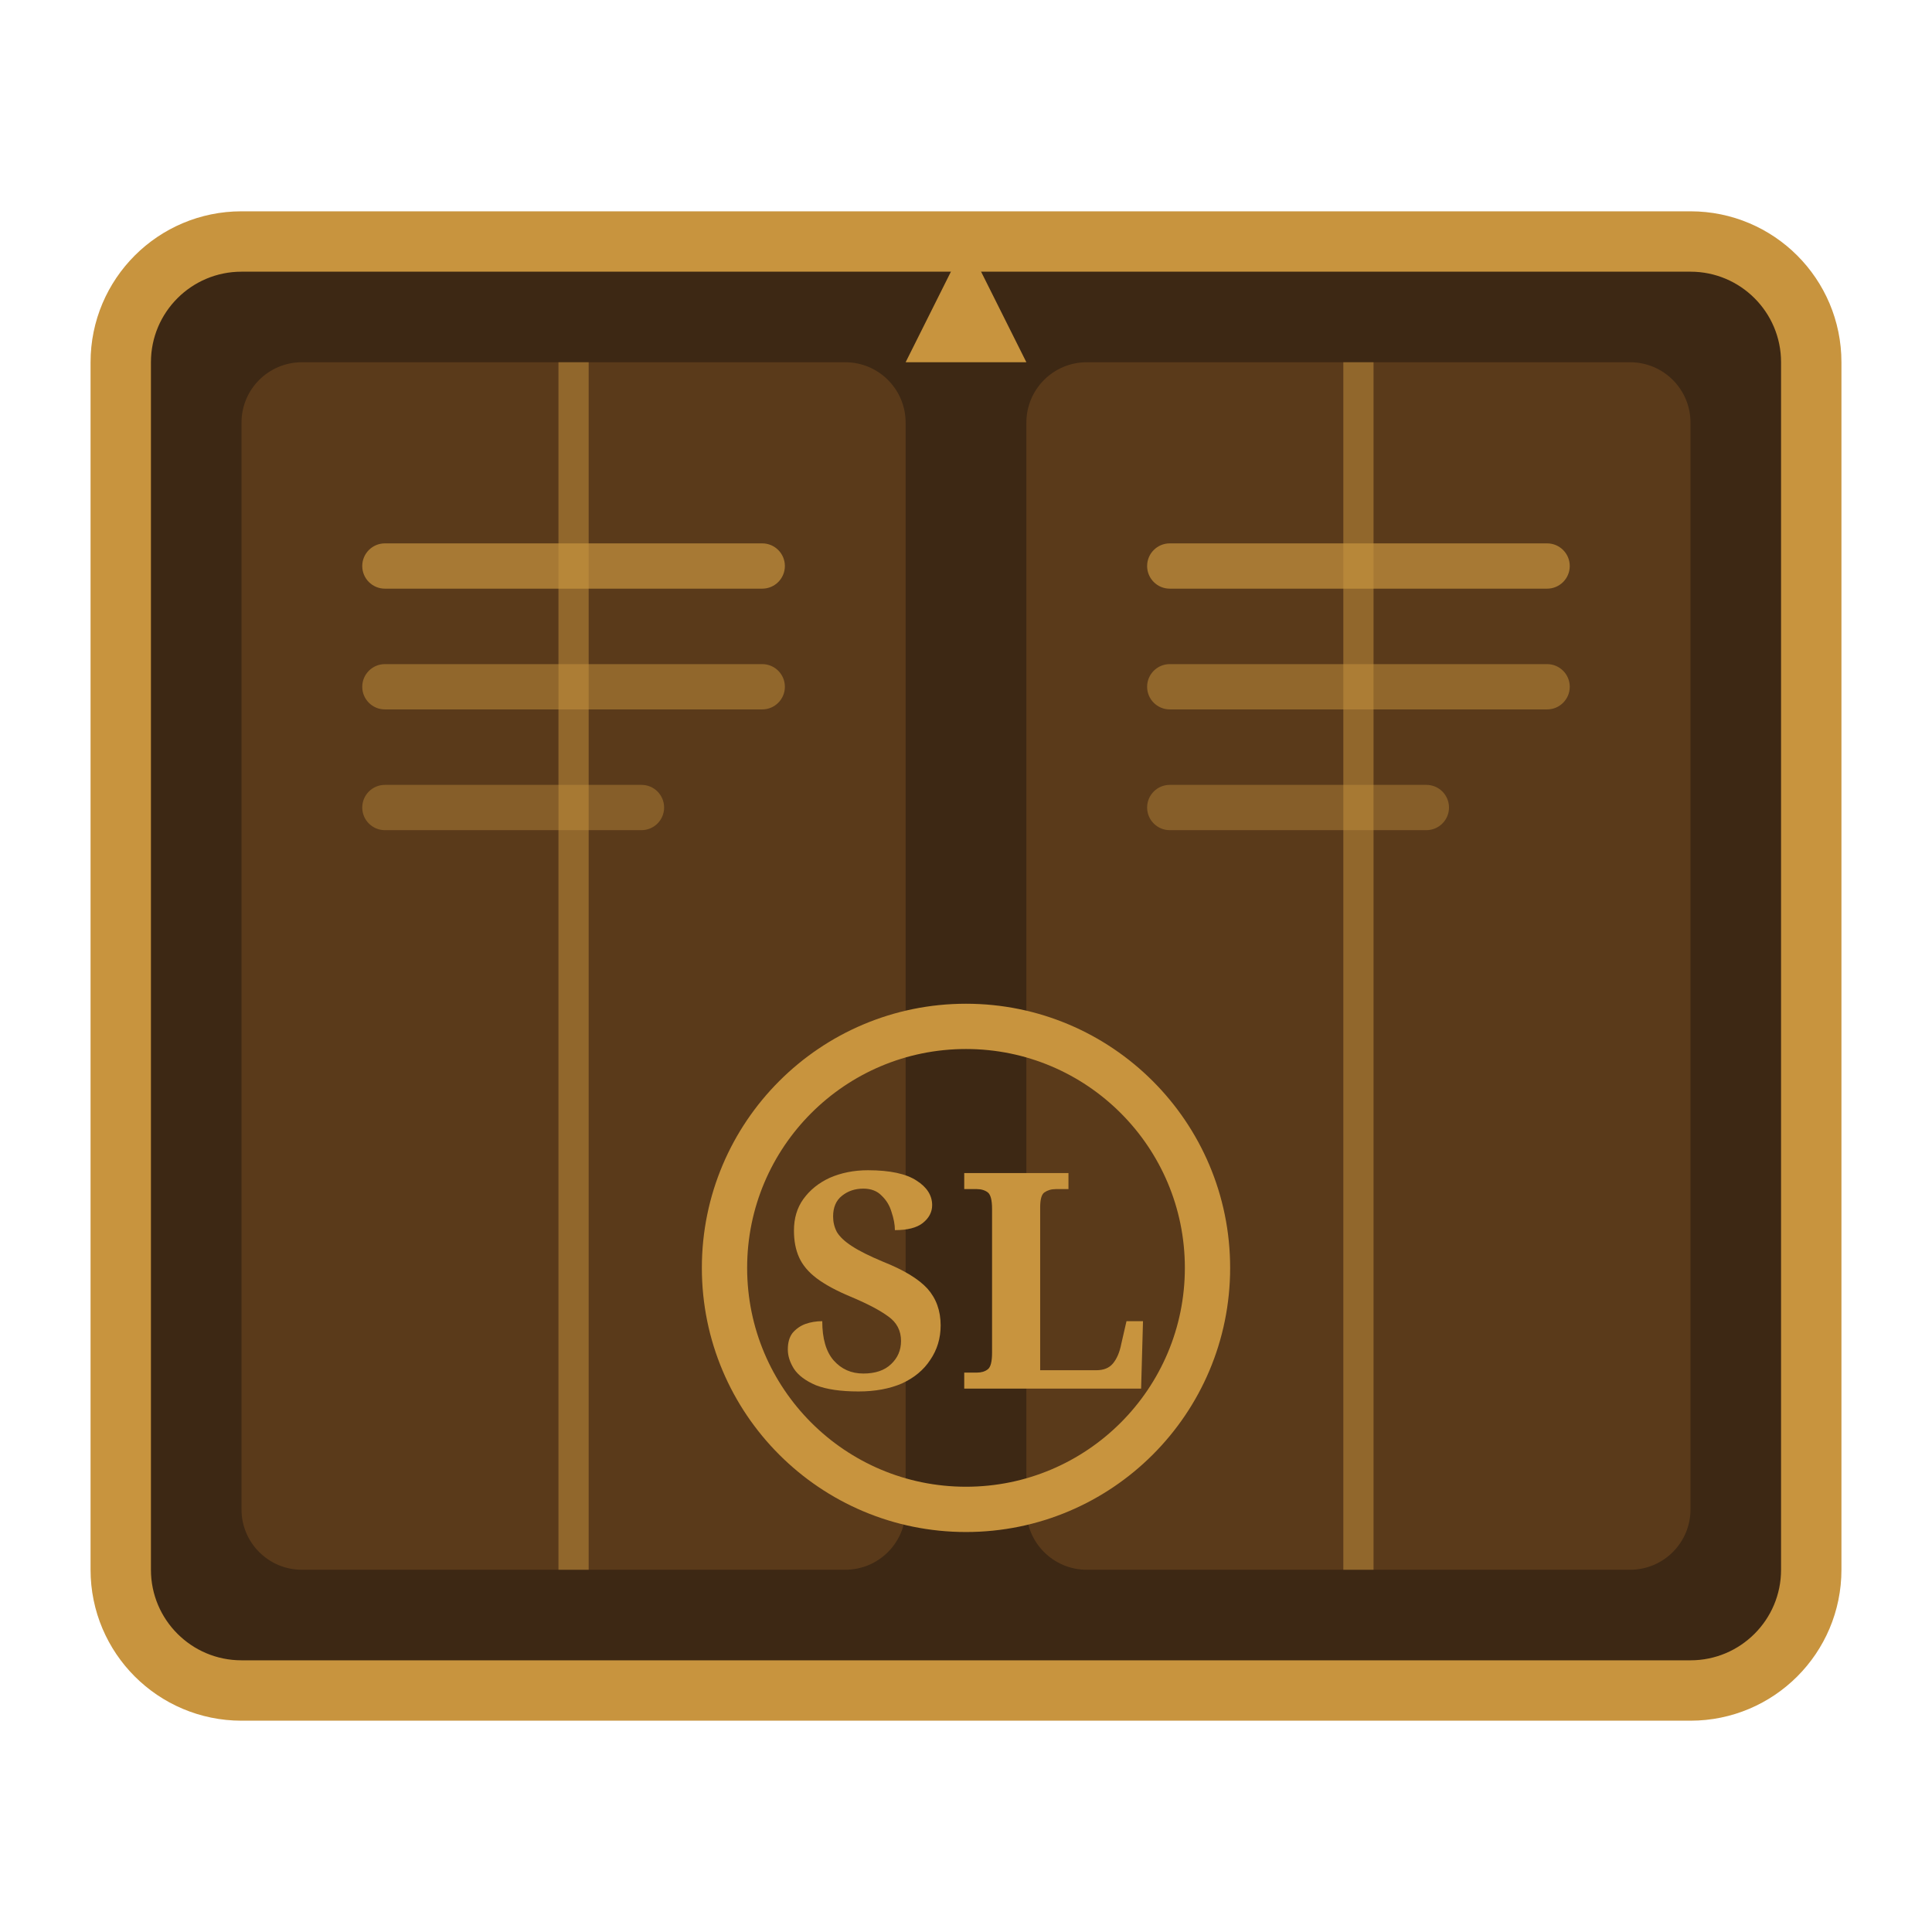
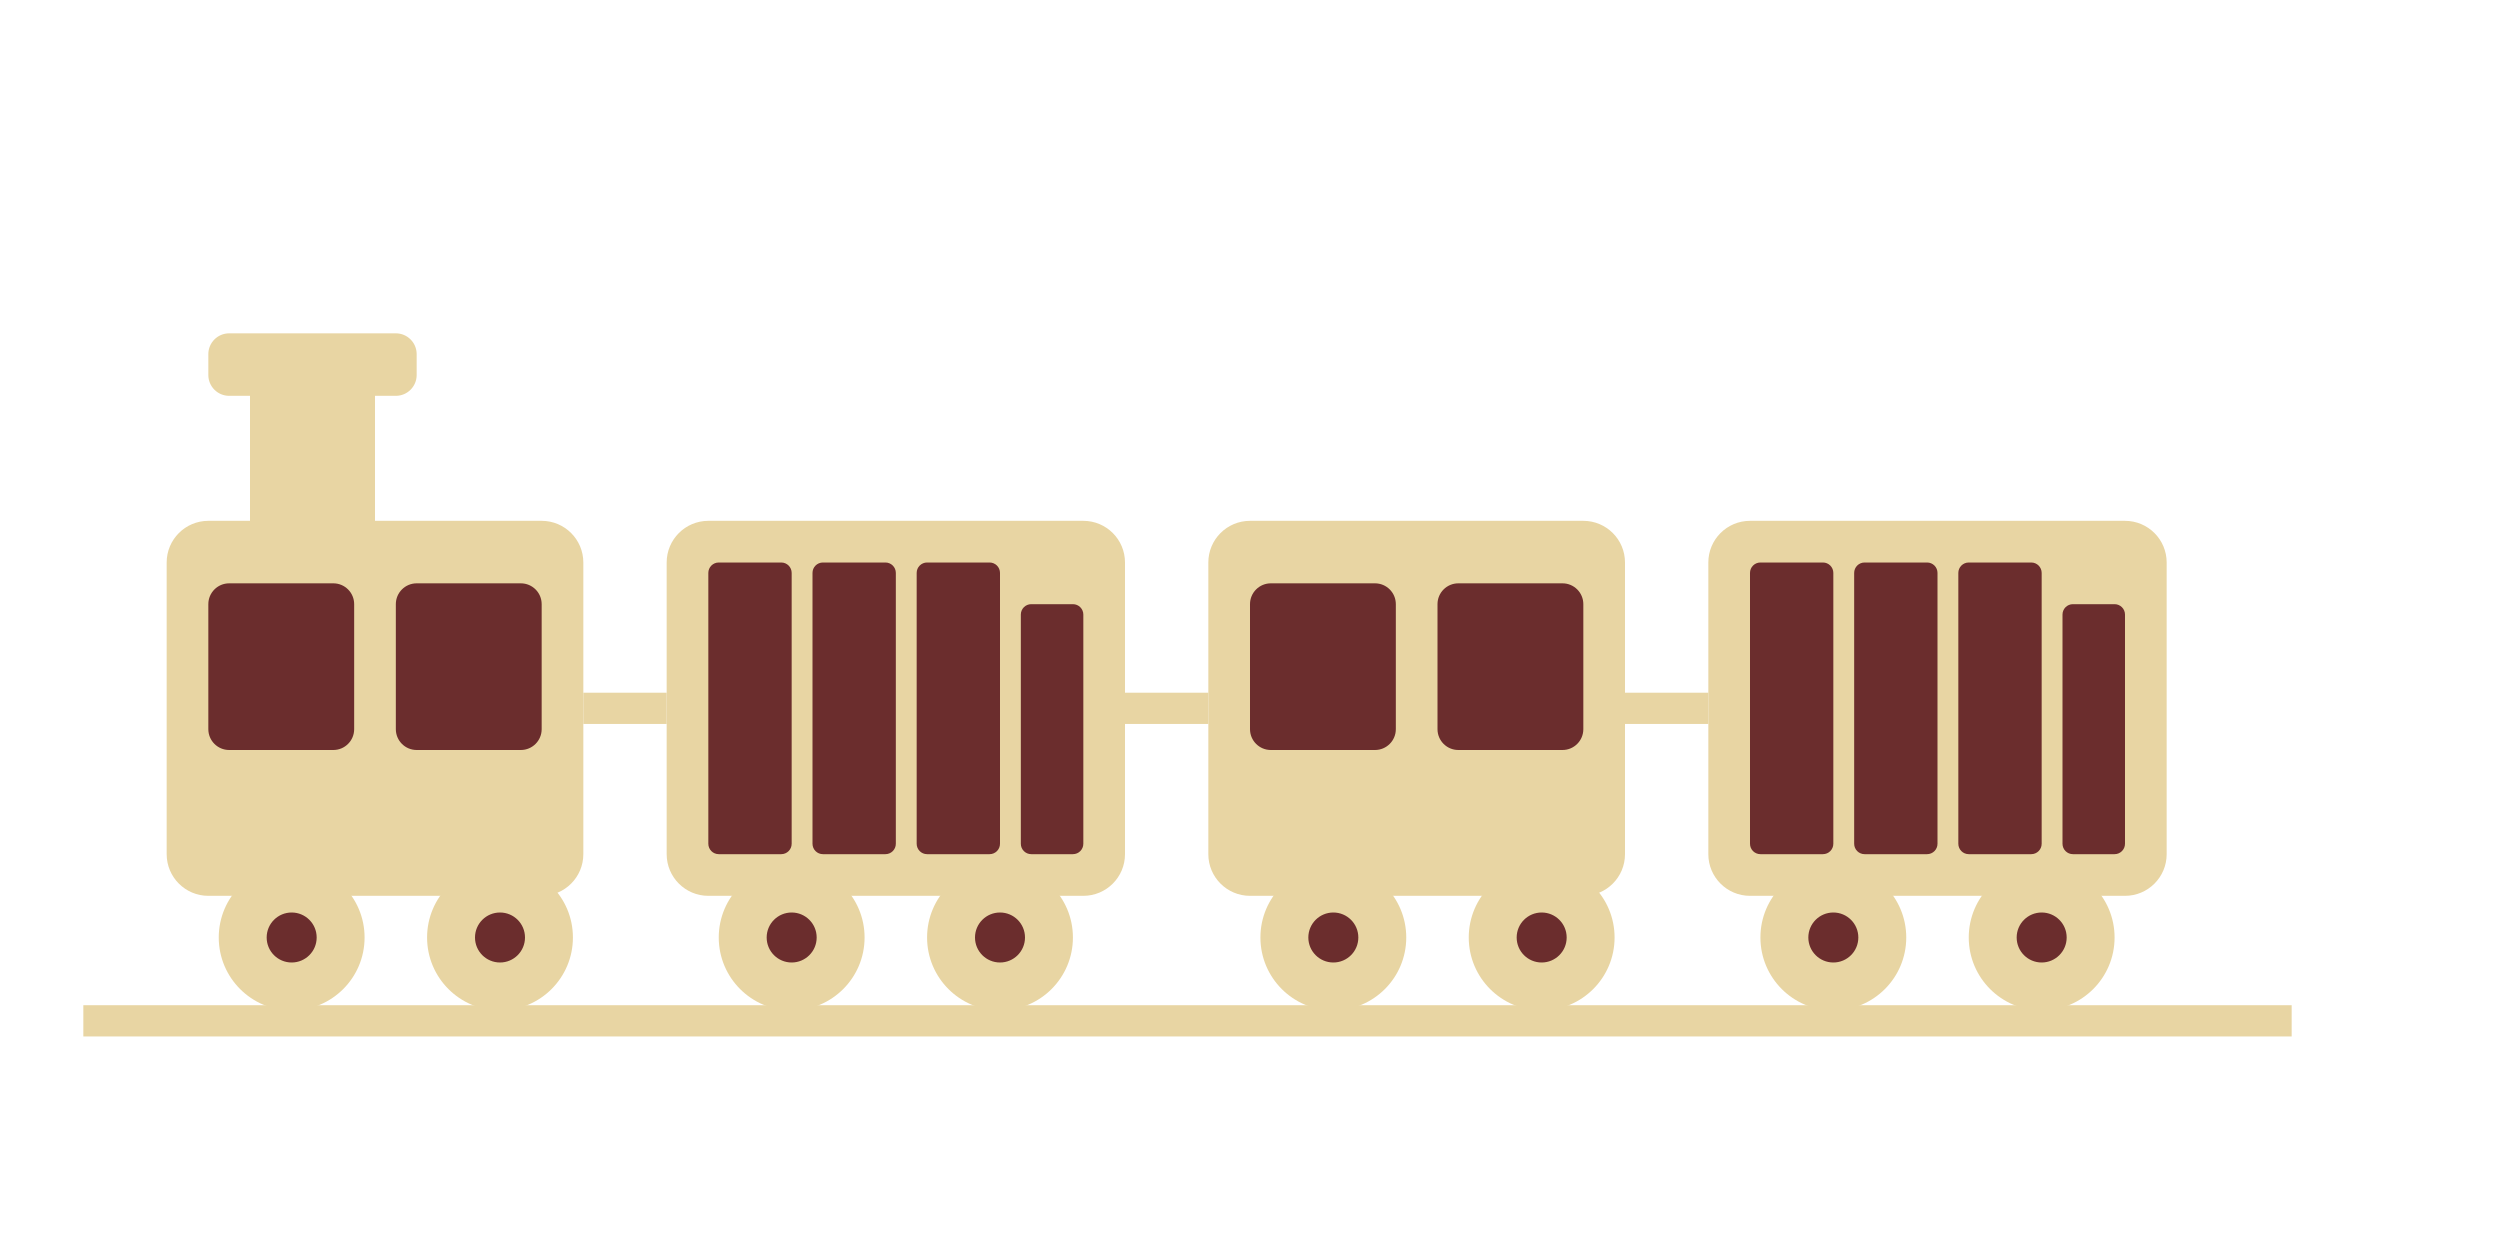
- <svg xmlns="http://www.w3.org/2000/svg" viewBox="0 0 64 64" fill="none">
-   <rect x="4" y="8" width="56" height="48" rx="4" fill="#3D2814" stroke="#C8943E" stroke-width="2" />
-   <rect x="8" y="12" width="22" height="40" rx="2" fill="#5A3A1A" />
-   <rect x="34" y="12" width="22" height="40" rx="2" fill="#5A3A1A" />
-   <line x1="19" y1="12" x2="19" y2="52" stroke="#C8943E" stroke-width="1" opacity="0.5" />
-   <line x1="45" y1="12" x2="45" y2="52" stroke="#C8943E" stroke-width="1" opacity="0.5" />
-   <path d="M30 12 L32 8 L34 12" fill="#C8943E" />
-   <rect x="12" y="18" width="14" height="1.5" rx="0.75" fill="#C8943E" opacity="0.7" />
-   <rect x="12" y="22" width="14" height="1.5" rx="0.75" fill="#C8943E" opacity="0.5" />
-   <rect x="12" y="26" width="10" height="1.5" rx="0.75" fill="#C8943E" opacity="0.4" />
-   <rect x="38" y="18" width="14" height="1.5" rx="0.75" fill="#C8943E" opacity="0.7" />
-   <rect x="38" y="22" width="14" height="1.5" rx="0.75" fill="#C8943E" opacity="0.5" />
-   <rect x="38" y="26" width="10" height="1.5" rx="0.75" fill="#C8943E" opacity="0.4" />
-   <circle cx="32" cy="42" r="8" fill="none" stroke="#C8943E" stroke-width="1.5" />
-   <text x="32" y="46" text-anchor="middle" font-family="serif" font-size="10" font-weight="bold" fill="#C8943E">SL</text>
+ <svg xmlns="http://www.w3.org/2000/svg" viewBox="0 0 120 60" fill="none">
+   <rect x="8" y="25" width="20" height="18" rx="2" fill="#E8D5A3" />
+   <rect x="10" y="28" width="7" height="8" rx="1" fill="#6B2D2D" />
+   <rect x="19" y="28" width="7" height="8" rx="1" fill="#6B2D2D" />
+   <rect x="12" y="18" width="6" height="8" rx="1" fill="#E8D5A3" />
+   <rect x="10" y="16" width="10" height="3" rx="1" fill="#E8D5A3" />
+   <rect x="32" y="25" width="22" height="18" rx="2" fill="#E8D5A3" />
+   <rect x="34" y="27" width="4" height="14" rx="0.5" fill="#6B2D2D" />
+   <rect x="39" y="27" width="4" height="14" rx="0.5" fill="#6B2D2D" />
+   <rect x="44" y="27" width="4" height="14" rx="0.5" fill="#6B2D2D" />
+   <rect x="49" y="29" width="3" height="12" rx="0.5" fill="#6B2D2D" />
+   <rect x="58" y="25" width="20" height="18" rx="2" fill="#E8D5A3" />
+   <rect x="60" y="28" width="7" height="8" rx="1" fill="#6B2D2D" />
+   <rect x="69" y="28" width="7" height="8" rx="1" fill="#6B2D2D" />
+   <rect x="82" y="25" width="22" height="18" rx="2" fill="#E8D5A3" />
+   <rect x="84" y="27" width="4" height="14" rx="0.5" fill="#6B2D2D" />
+   <rect x="89" y="27" width="4" height="14" rx="0.5" fill="#6B2D2D" />
+   <rect x="94" y="27" width="4" height="14" rx="0.5" fill="#6B2D2D" />
+   <rect x="99" y="29" width="3" height="12" rx="0.5" fill="#6B2D2D" />
+   <circle cx="14" cy="45" r="3.5" fill="#E8D5A3" />
+   <circle cx="24" cy="45" r="3.5" fill="#E8D5A3" />
+   <circle cx="38" cy="45" r="3.5" fill="#E8D5A3" />
+   <circle cx="48" cy="45" r="3.5" fill="#E8D5A3" />
+   <circle cx="64" cy="45" r="3.5" fill="#E8D5A3" />
+   <circle cx="74" cy="45" r="3.5" fill="#E8D5A3" />
+   <circle cx="88" cy="45" r="3.5" fill="#E8D5A3" />
+   <circle cx="98" cy="45" r="3.5" fill="#E8D5A3" />
+   <circle cx="14" cy="45" r="1.2" fill="#6B2D2D" />
+   <circle cx="24" cy="45" r="1.2" fill="#6B2D2D" />
+   <circle cx="38" cy="45" r="1.2" fill="#6B2D2D" />
+   <circle cx="48" cy="45" r="1.2" fill="#6B2D2D" />
+   <circle cx="64" cy="45" r="1.2" fill="#6B2D2D" />
+   <circle cx="74" cy="45" r="1.2" fill="#6B2D2D" />
+   <circle cx="88" cy="45" r="1.2" fill="#6B2D2D" />
+   <circle cx="98" cy="45" r="1.2" fill="#6B2D2D" />
+   <line x1="4" y1="49" x2="110" y2="49" stroke="#E8D5A3" stroke-width="1.5" />
+   <line x1="28" y1="34" x2="32" y2="34" stroke="#E8D5A3" stroke-width="1.5" />
+   <line x1="54" y1="34" x2="58" y2="34" stroke="#E8D5A3" stroke-width="1.5" />
+   <line x1="78" y1="34" x2="82" y2="34" stroke="#E8D5A3" stroke-width="1.5" />
</svg>
